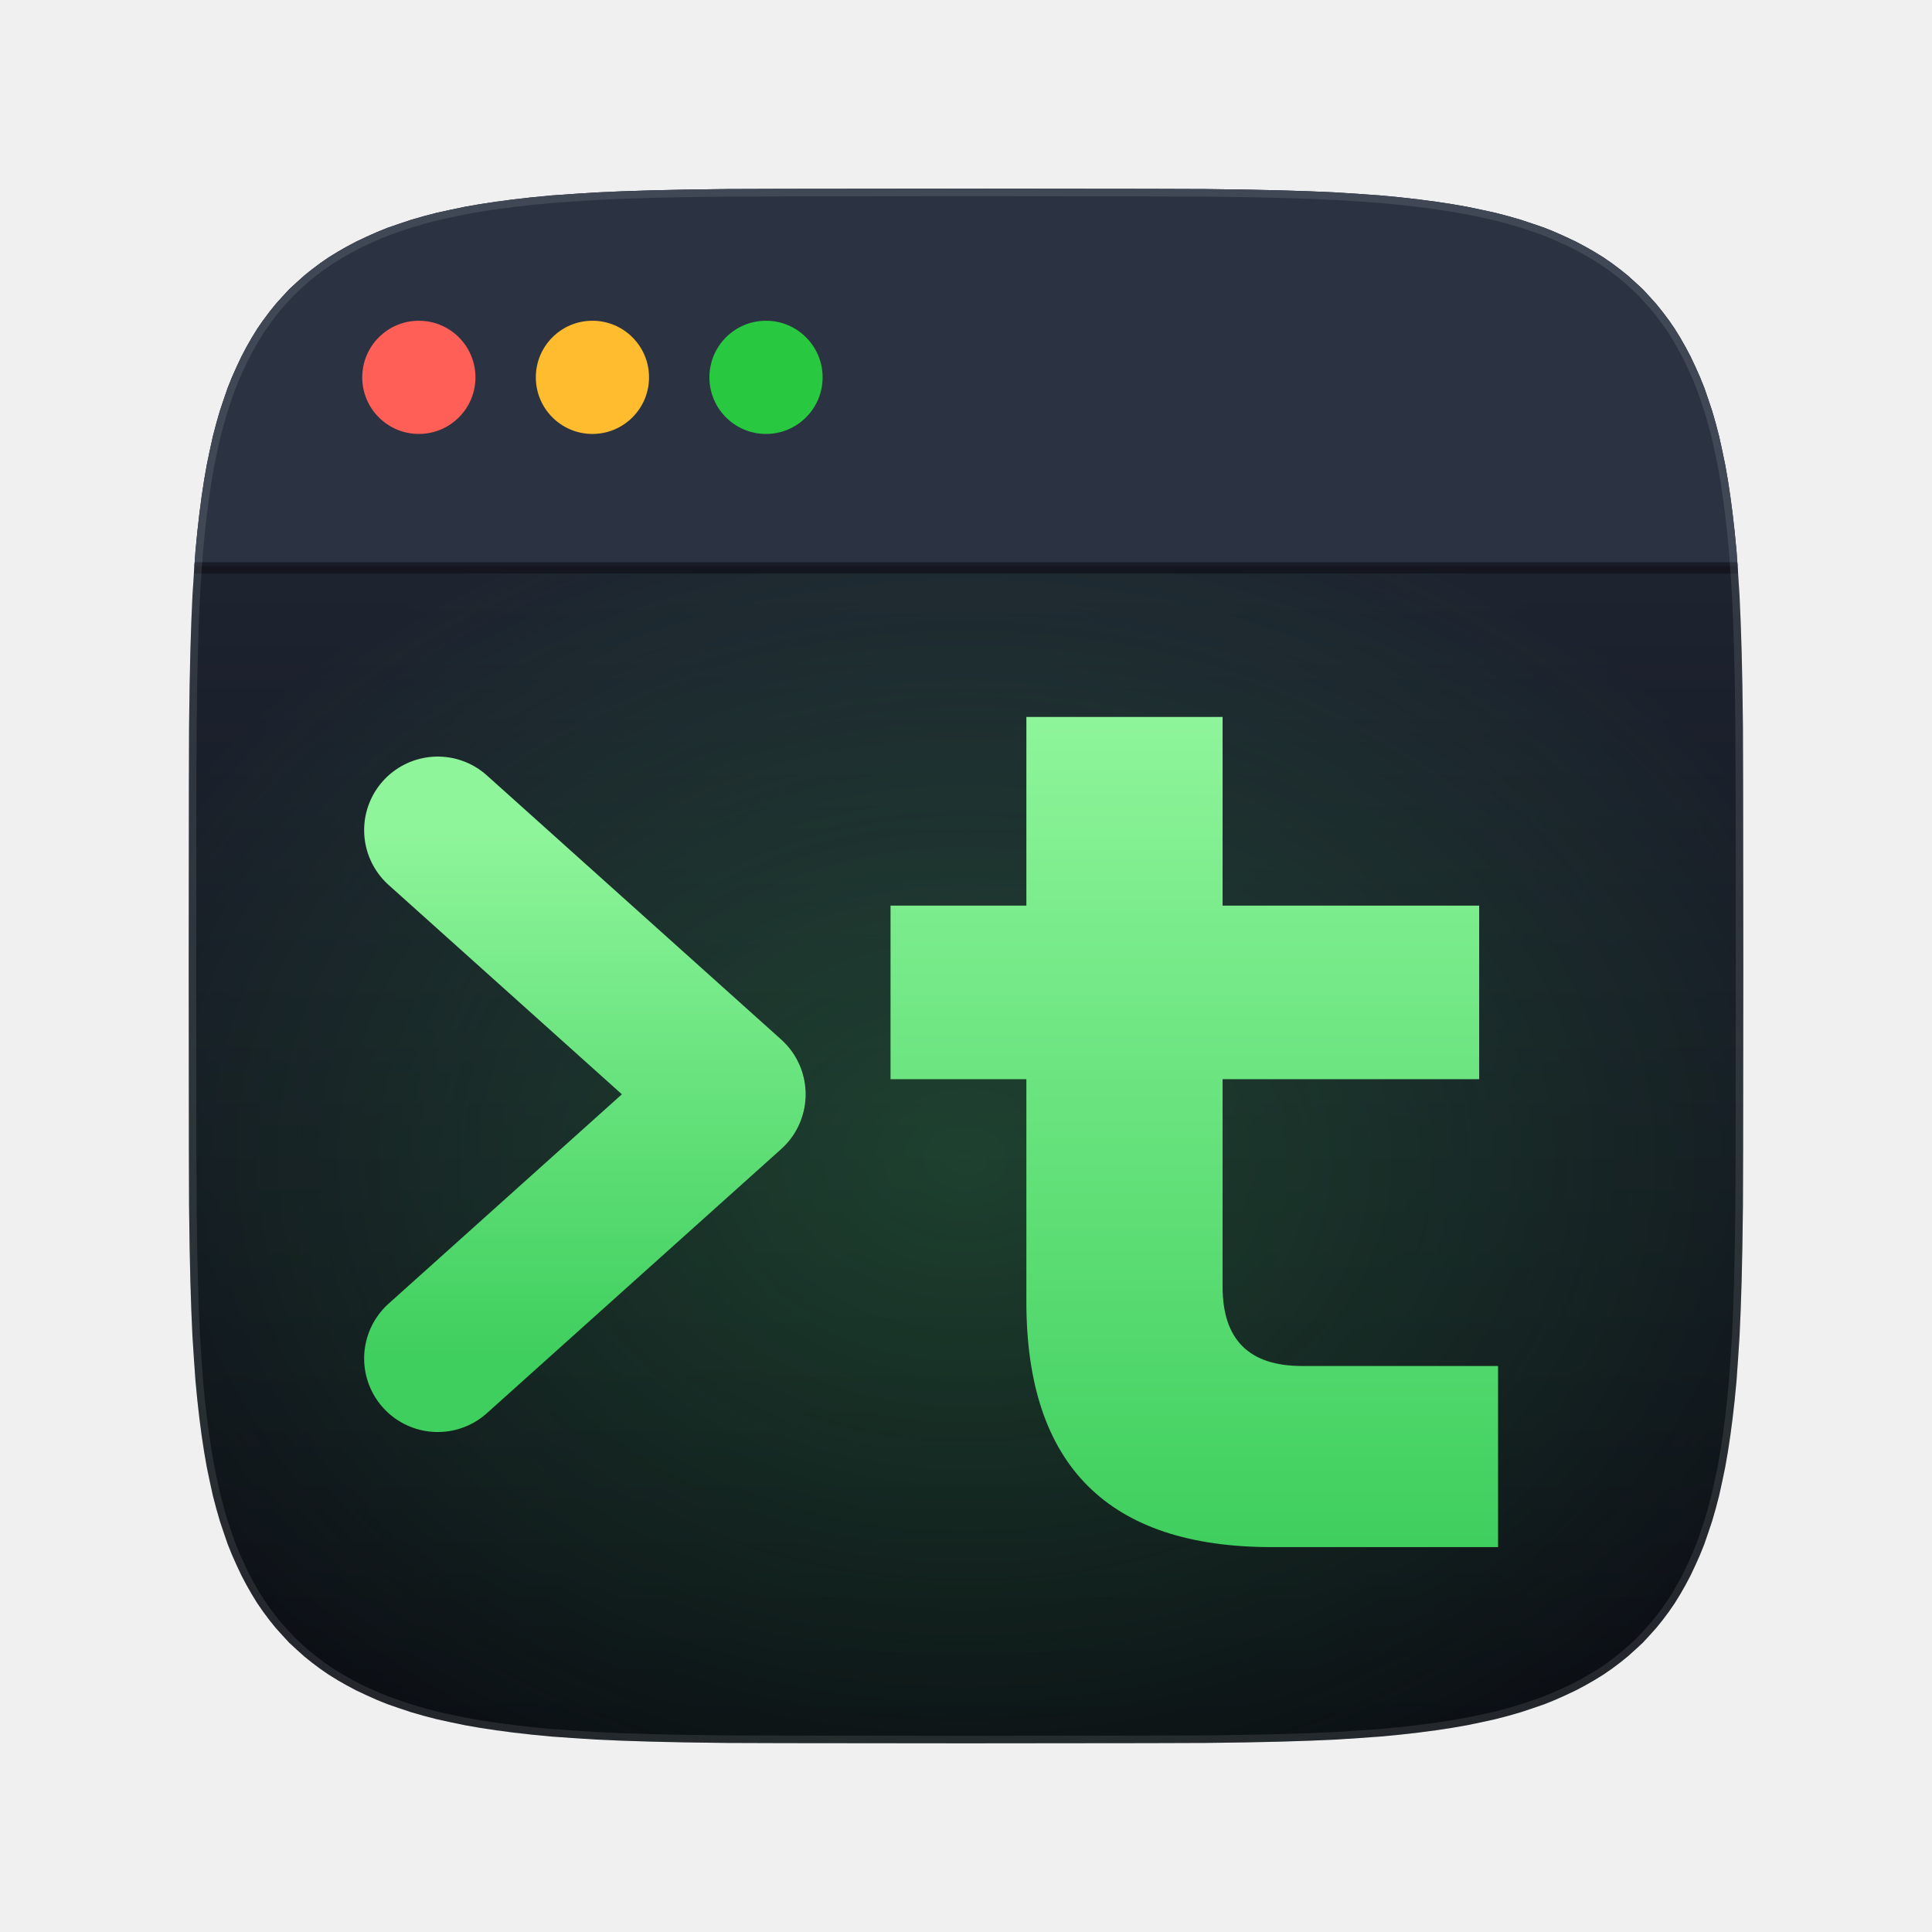
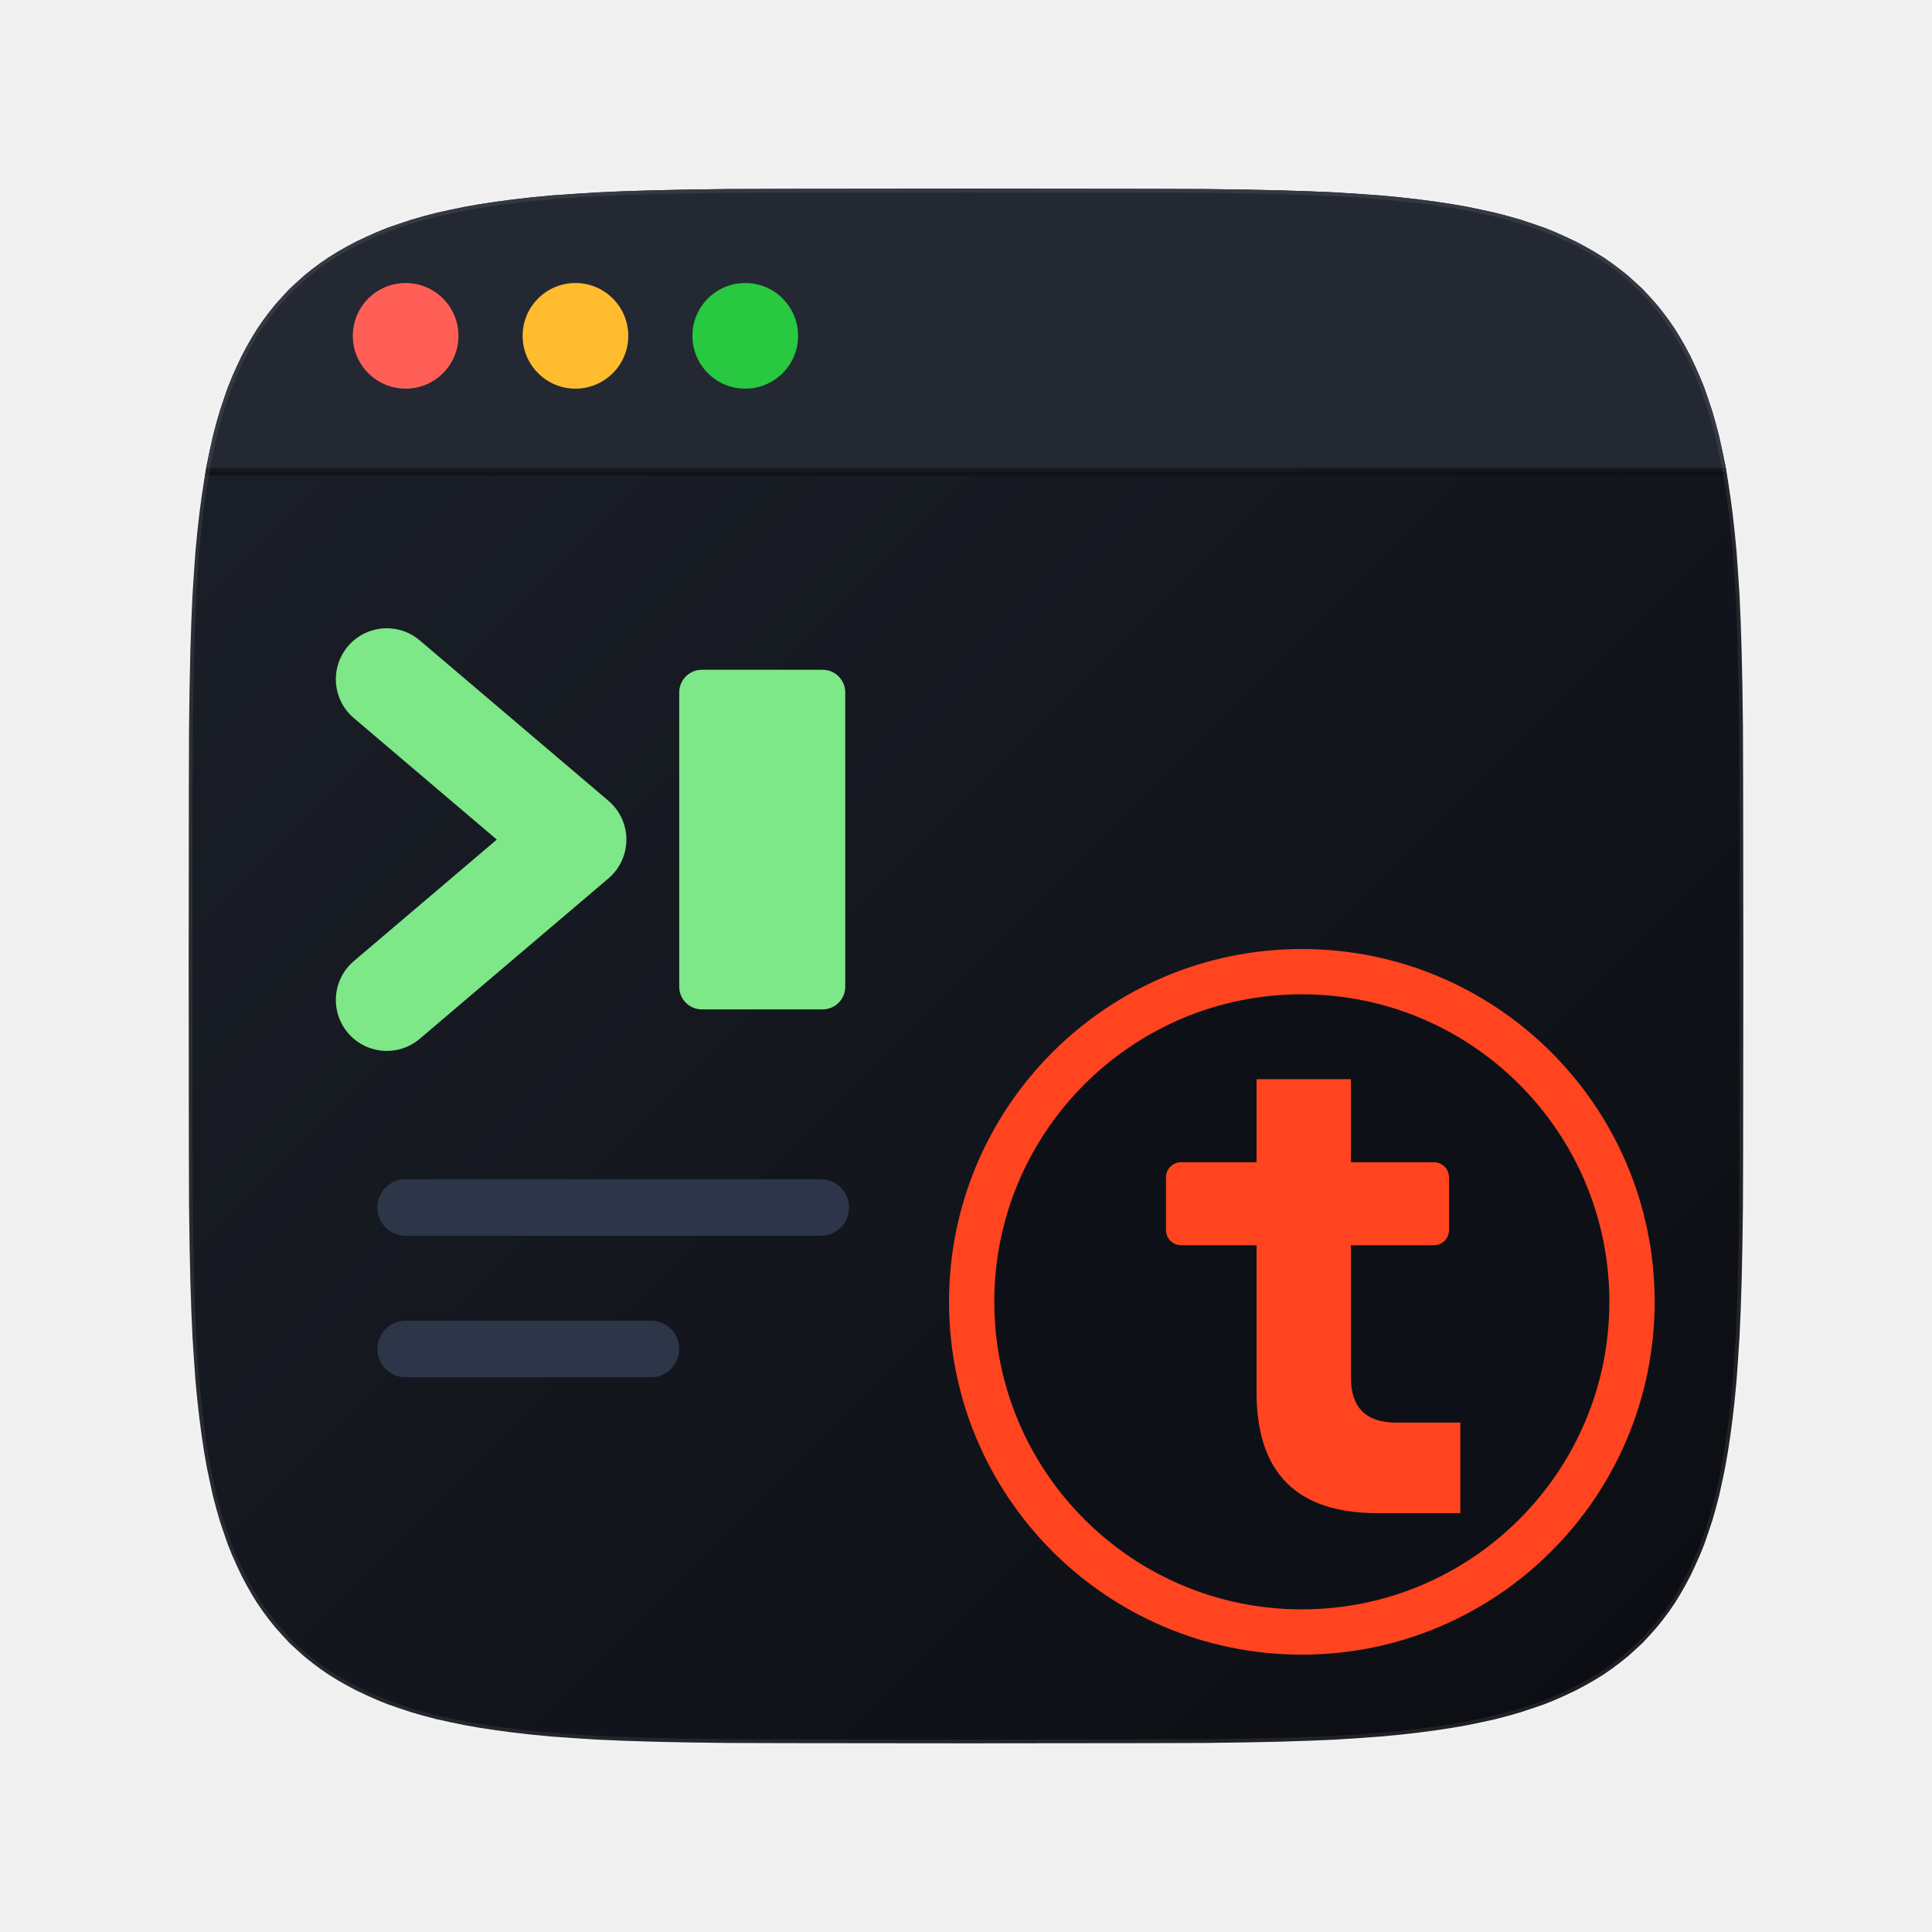
- <svg xmlns="http://www.w3.org/2000/svg" viewBox="0 0 1024 1024" width="128" height="128" role="img" aria-label="tCon">
+ <svg xmlns="http://www.w3.org/2000/svg" viewBox="0 0 1024 1024" width="128" height="128" role="img" aria-label="tCon logo">
  <defs>
-     <linearGradient id="bg" x1="0" y1="0" x2="0" y2="1">
-       <stop offset="0" stop-color="#232a38" />
-       <stop offset="1" stop-color="#0b0e14" />
+     <linearGradient id="bg" x1="0" y1="0" x2="1" y2="1">
+       <stop offset="0" stop-color="#1c2029" />
+       <stop offset="1" stop-color="#0b0d12" />
    </linearGradient>
-     <linearGradient id="green" x1="0" y1="0" x2="0" y2="1">
-       <stop offset="0" stop-color="#8ef59a" />
-       <stop offset="1" stop-color="#3fcf5e" />
-     </linearGradient>
-     <radialGradient id="glow" cx="0.5" cy="0.5" r="0.6">
-       <stop offset="0" stop-color="#3fcf5e" stop-opacity="0.22" />
-       <stop offset="1" stop-color="#3fcf5e" stop-opacity="0" />
-     </radialGradient>
    <clipPath id="sq">
      <path d="M924.0 512.0L923.9 608.0L923.8 638.6L923.5 660.9L923.1 679.0L922.6 694.5L922.0 708.2L921.2 720.5L920.4 731.8L919.4 742.2L918.3 751.9L917.1 761.0L915.8 769.6L914.4 777.6L912.8 785.3L911.2 792.6L909.4 799.5L907.5 806.1L905.4 812.4L903.3 818.5L901.0 824.2L898.5 829.8L896.0 835.1L893.3 840.2L890.5 845.1L887.6 849.8L884.5 854.3L881.2 858.7L877.9 862.8L874.3 866.8L870.7 870.7L866.8 874.3L862.8 877.9L858.7 881.2L854.3 884.5L849.8 887.6L845.1 890.5L840.2 893.3L835.1 896.0L829.8 898.5L824.2 901.0L818.5 903.3L812.4 905.4L806.1 907.5L799.5 909.4L792.6 911.2L785.3 912.8L777.6 914.4L769.6 915.8L761.0 917.1L751.9 918.3L742.2 919.4L731.8 920.4L720.5 921.2L708.2 922.0L694.5 922.6L679.0 923.1L660.9 923.5L638.6 923.8L608.0 923.9L512.0 924.0L416.0 923.9L385.4 923.8L363.1 923.5L345.0 923.1L329.5 922.6L315.8 922.0L303.5 921.2L292.2 920.4L281.8 919.4L272.1 918.3L263.0 917.1L254.4 915.8L246.4 914.4L238.7 912.8L231.4 911.2L224.5 909.4L217.9 907.5L211.6 905.4L205.5 903.3L199.8 901.0L194.2 898.5L188.9 896.0L183.8 893.3L178.9 890.5L174.2 887.6L169.7 884.5L165.3 881.2L161.2 877.9L157.2 874.3L153.3 870.7L149.7 866.8L146.1 862.8L142.8 858.7L139.5 854.3L136.4 849.8L133.5 845.1L130.7 840.2L128.0 835.1L125.5 829.8L123.0 824.2L120.7 818.5L118.6 812.4L116.5 806.1L114.6 799.5L112.8 792.6L111.2 785.3L109.6 777.6L108.2 769.6L106.9 761.0L105.7 751.9L104.6 742.2L103.6 731.8L102.8 720.5L102.0 708.2L101.4 694.5L100.9 679.0L100.5 660.9L100.2 638.6L100.1 608.0L100.0 512.0L100.1 416.0L100.2 385.4L100.5 363.1L100.9 345.0L101.4 329.5L102.0 315.8L102.8 303.5L103.6 292.2L104.6 281.8L105.7 272.1L106.9 263.0L108.2 254.4L109.6 246.4L111.2 238.7L112.8 231.4L114.6 224.5L116.5 217.9L118.6 211.6L120.7 205.5L123.0 199.8L125.5 194.2L128.0 188.9L130.7 183.8L133.5 178.9L136.4 174.2L139.5 169.7L142.8 165.3L146.1 161.2L149.7 157.2L153.3 153.3L157.2 149.7L161.2 146.1L165.3 142.8L169.7 139.5L174.2 136.4L178.9 133.5L183.8 130.7L188.9 128.0L194.2 125.5L199.8 123.0L205.5 120.7L211.6 118.6L217.9 116.5L224.5 114.6L231.4 112.8L238.7 111.2L246.4 109.6L254.4 108.2L263.0 106.9L272.1 105.7L281.8 104.6L292.2 103.6L303.5 102.8L315.8 102.0L329.5 101.4L345.0 100.9L363.1 100.5L385.4 100.2L416.0 100.1L512.0 100.0L608.0 100.1L638.6 100.2L660.9 100.5L679.0 100.9L694.5 101.4L708.2 102.0L720.5 102.8L731.8 103.6L742.2 104.6L751.9 105.7L761.0 106.9L769.6 108.2L777.6 109.6L785.3 111.2L792.6 112.8L799.5 114.6L806.1 116.5L812.4 118.6L818.5 120.7L824.2 123.0L829.8 125.5L835.1 128.0L840.2 130.7L845.1 133.5L849.8 136.4L854.3 139.5L858.7 142.8L862.8 146.1L866.8 149.7L870.7 153.3L874.3 157.2L877.9 161.2L881.2 165.3L884.5 169.7L887.6 174.2L890.5 178.9L893.3 183.8L896.0 188.9L898.5 194.2L901.0 199.8L903.3 205.5L905.4 211.6L907.5 217.9L909.4 224.5L911.2 231.4L912.8 238.7L914.4 246.4L915.8 254.4L917.1 263.0L918.3 272.1L919.4 281.8L920.4 292.2L921.2 303.5L922.0 315.8L922.6 329.5L923.1 345.0L923.5 363.1L923.8 385.4L923.9 416.0Z" />
    </clipPath>
  </defs>
  <path d="M924.0 512.0L923.9 608.0L923.8 638.6L923.5 660.9L923.1 679.0L922.6 694.5L922.0 708.2L921.2 720.5L920.4 731.8L919.4 742.2L918.3 751.9L917.1 761.0L915.8 769.6L914.4 777.6L912.8 785.3L911.2 792.6L909.4 799.5L907.5 806.1L905.4 812.4L903.3 818.5L901.0 824.2L898.5 829.8L896.0 835.1L893.3 840.2L890.5 845.1L887.6 849.8L884.5 854.3L881.2 858.7L877.9 862.8L874.3 866.8L870.7 870.7L866.8 874.3L862.8 877.9L858.7 881.2L854.3 884.5L849.8 887.6L845.1 890.5L840.2 893.3L835.1 896.0L829.8 898.5L824.2 901.0L818.5 903.3L812.4 905.4L806.1 907.5L799.5 909.4L792.6 911.2L785.3 912.8L777.6 914.4L769.6 915.8L761.0 917.1L751.9 918.3L742.2 919.4L731.8 920.4L720.5 921.2L708.2 922.0L694.5 922.6L679.0 923.1L660.9 923.5L638.6 923.8L608.0 923.9L512.0 924.0L416.0 923.9L385.4 923.8L363.1 923.5L345.0 923.1L329.5 922.6L315.8 922.0L303.5 921.2L292.2 920.4L281.8 919.4L272.1 918.3L263.0 917.1L254.4 915.8L246.4 914.4L238.7 912.8L231.4 911.2L224.5 909.4L217.9 907.5L211.6 905.4L205.5 903.3L199.8 901.0L194.2 898.5L188.9 896.0L183.8 893.3L178.9 890.5L174.2 887.6L169.7 884.5L165.3 881.2L161.2 877.9L157.2 874.3L153.3 870.7L149.7 866.8L146.1 862.8L142.8 858.7L139.5 854.3L136.4 849.8L133.5 845.1L130.7 840.2L128.0 835.1L125.5 829.8L123.0 824.2L120.7 818.5L118.6 812.4L116.5 806.1L114.6 799.5L112.8 792.6L111.2 785.3L109.6 777.6L108.2 769.6L106.9 761.0L105.7 751.9L104.6 742.2L103.6 731.8L102.8 720.5L102.0 708.2L101.4 694.5L100.9 679.0L100.5 660.9L100.2 638.6L100.1 608.0L100.0 512.0L100.1 416.0L100.2 385.4L100.5 363.1L100.9 345.0L101.4 329.5L102.0 315.8L102.8 303.5L103.6 292.2L104.6 281.8L105.7 272.1L106.9 263.0L108.2 254.4L109.6 246.4L111.2 238.7L112.8 231.4L114.6 224.5L116.5 217.9L118.6 211.6L120.7 205.5L123.0 199.8L125.5 194.2L128.0 188.9L130.7 183.8L133.5 178.9L136.4 174.2L139.5 169.7L142.8 165.3L146.1 161.2L149.7 157.2L153.3 153.3L157.2 149.7L161.2 146.1L165.3 142.8L169.7 139.5L174.2 136.4L178.9 133.5L183.8 130.7L188.9 128.0L194.2 125.5L199.8 123.0L205.5 120.7L211.6 118.6L217.9 116.5L224.5 114.6L231.4 112.8L238.7 111.2L246.4 109.6L254.4 108.2L263.0 106.9L272.1 105.7L281.8 104.6L292.2 103.6L303.5 102.8L315.8 102.0L329.5 101.4L345.0 100.9L363.1 100.5L385.4 100.2L416.0 100.1L512.0 100.0L608.0 100.1L638.6 100.2L660.9 100.5L679.0 100.9L694.5 101.4L708.2 102.0L720.5 102.8L731.8 103.6L742.2 104.6L751.9 105.7L761.0 106.9L769.6 108.2L777.6 109.6L785.3 111.2L792.6 112.8L799.5 114.6L806.1 116.5L812.4 118.6L818.5 120.7L824.2 123.0L829.8 125.5L835.1 128.0L840.2 130.7L845.1 133.5L849.8 136.4L854.3 139.5L858.7 142.8L862.8 146.1L866.8 149.7L870.7 153.3L874.3 157.2L877.9 161.2L881.2 165.3L884.5 169.7L887.6 174.2L890.5 178.9L893.3 183.8L896.0 188.9L898.5 194.2L901.0 199.8L903.3 205.5L905.4 211.6L907.5 217.9L909.4 224.5L911.2 231.4L912.8 238.7L914.4 246.4L915.8 254.4L917.1 263.0L918.3 272.1L919.4 281.8L920.4 292.2L921.2 303.5L922.0 315.8L922.6 329.5L923.1 345.0L923.5 363.1L923.8 385.4L923.9 416.0Z" fill="url(#bg)" />
  <g clip-path="url(#sq)">
-     <rect x="100" y="100" width="824" height="200" fill="#2b3343" />
-     <rect x="100" y="298" width="824" height="6" fill="#0b0e14" opacity="0.6" />
-     <rect x="100" y="304" width="824" height="620" fill="url(#glow)" />
+     <rect x="0" y="0" width="1024" height="250" fill="#232833" />
+     <rect x="0" y="248" width="1024" height="4" fill="#0b0d12" opacity=".6" />
+     <circle cx="215" cy="178" r="28" fill="#ff5f57" />
+     <circle cx="305" cy="178" r="28" fill="#febc2e" />
+     <circle cx="395" cy="178" r="28" fill="#28c840" />
+     <path d="M205 360 L305 445 L205 530" fill="none" stroke="#7ee787" stroke-width="54" stroke-linecap="round" stroke-linejoin="round" />
+     <rect x="360" y="355" width="88" height="180" rx="12" fill="#7ee787" />
+     <rect x="200" y="625" width="250" height="30" rx="15" fill="#2d3548" />
+     <rect x="200" y="700" width="160" height="30" rx="15" fill="#2d3548" />
+     <circle cx="690" cy="690" r="175" fill="#0d1117" stroke="#FF441F" stroke-width="24" />
+     <path d="M666 572 h50 v158 q0 24 24 24 h34 v48 h-44 q-64 0 -64 -64 z" fill="#FF441F" />
+     <rect x="618" y="616" width="150" height="44" rx="8" fill="#FF441F" />
  </g>
-   <path d="M924.0 512.0L923.9 608.0L923.8 638.6L923.5 660.9L923.1 679.0L922.6 694.5L922.0 708.2L921.2 720.5L920.4 731.8L919.4 742.2L918.3 751.9L917.1 761.0L915.8 769.6L914.4 777.6L912.8 785.3L911.2 792.6L909.4 799.5L907.5 806.1L905.4 812.4L903.3 818.5L901.0 824.2L898.5 829.8L896.0 835.1L893.3 840.2L890.5 845.1L887.6 849.8L884.5 854.3L881.2 858.7L877.9 862.8L874.3 866.8L870.7 870.7L866.8 874.3L862.8 877.9L858.7 881.2L854.3 884.5L849.8 887.6L845.1 890.5L840.2 893.3L835.1 896.0L829.8 898.5L824.2 901.0L818.5 903.3L812.4 905.4L806.1 907.5L799.5 909.4L792.6 911.2L785.3 912.8L777.6 914.4L769.6 915.8L761.0 917.1L751.9 918.3L742.2 919.4L731.8 920.4L720.5 921.2L708.2 922.0L694.5 922.6L679.0 923.1L660.9 923.5L638.6 923.8L608.0 923.9L512.0 924.0L416.0 923.9L385.4 923.8L363.1 923.5L345.0 923.1L329.5 922.6L315.8 922.0L303.5 921.2L292.2 920.4L281.8 919.4L272.1 918.3L263.0 917.1L254.4 915.8L246.4 914.4L238.7 912.8L231.4 911.2L224.5 909.4L217.9 907.5L211.6 905.4L205.5 903.3L199.8 901.0L194.2 898.5L188.9 896.0L183.8 893.3L178.9 890.5L174.2 887.6L169.7 884.5L165.3 881.2L161.2 877.9L157.2 874.3L153.3 870.7L149.7 866.8L146.1 862.8L142.8 858.7L139.5 854.3L136.4 849.8L133.5 845.1L130.7 840.2L128.0 835.1L125.5 829.8L123.0 824.2L120.7 818.5L118.6 812.4L116.5 806.1L114.6 799.5L112.8 792.6L111.2 785.3L109.6 777.6L108.2 769.6L106.9 761.0L105.7 751.9L104.6 742.2L103.6 731.8L102.8 720.5L102.0 708.2L101.4 694.5L100.9 679.0L100.5 660.9L100.2 638.6L100.1 608.0L100.0 512.0L100.1 416.0L100.2 385.4L100.5 363.1L100.9 345.0L101.4 329.5L102.0 315.8L102.8 303.5L103.6 292.2L104.6 281.8L105.7 272.1L106.9 263.0L108.2 254.4L109.6 246.4L111.2 238.7L112.8 231.4L114.6 224.5L116.5 217.9L118.6 211.6L120.7 205.5L123.0 199.8L125.5 194.2L128.0 188.9L130.7 183.8L133.5 178.9L136.4 174.2L139.5 169.7L142.8 165.3L146.1 161.2L149.7 157.2L153.3 153.3L157.2 149.7L161.2 146.1L165.3 142.8L169.7 139.5L174.2 136.4L178.9 133.5L183.8 130.7L188.9 128.0L194.2 125.5L199.8 123.0L205.5 120.7L211.6 118.6L217.9 116.5L224.5 114.6L231.4 112.8L238.7 111.2L246.4 109.6L254.4 108.2L263.0 106.9L272.1 105.7L281.8 104.6L292.2 103.6L303.5 102.8L315.8 102.0L329.5 101.4L345.0 100.9L363.1 100.5L385.4 100.2L416.0 100.1L512.0 100.0L608.0 100.1L638.6 100.2L660.9 100.5L679.0 100.9L694.5 101.4L708.2 102.0L720.5 102.8L731.8 103.6L742.2 104.6L751.9 105.7L761.0 106.9L769.6 108.2L777.6 109.6L785.3 111.2L792.6 112.8L799.5 114.6L806.1 116.5L812.4 118.6L818.5 120.7L824.2 123.0L829.8 125.5L835.1 128.0L840.2 130.7L845.1 133.5L849.8 136.4L854.3 139.5L858.7 142.8L862.8 146.1L866.8 149.7L870.7 153.3L874.3 157.2L877.9 161.2L881.2 165.3L884.5 169.7L887.6 174.2L890.5 178.9L893.3 183.8L896.0 188.9L898.5 194.2L901.0 199.8L903.3 205.5L905.4 211.6L907.5 217.9L909.4 224.5L911.2 231.4L912.8 238.7L914.4 246.4L915.8 254.4L917.1 263.0L918.3 272.1L919.4 281.8L920.4 292.2L921.2 303.5L922.0 315.8L922.6 329.5L923.1 345.0L923.5 363.1L923.8 385.4L923.9 416.0Z" fill="none" stroke="#ffffff" stroke-opacity="0.10" stroke-width="8" clip-path="url(#sq)" />
-   <circle cx="222" cy="200" r="30" fill="#ff5f57" />
-   <circle cx="314" cy="200" r="30" fill="#febc2e" />
-   <circle cx="406" cy="200" r="30" fill="#28c840" />
-   <path d="M232 440 L388 580 L232 720" fill="none" stroke="url(#green)" stroke-width="78" stroke-linecap="round" stroke-linejoin="round" />
-   <path fill="url(#green)" transform="translate(24 0)" d="M520 380 H624 V480 H760 V572 H624 V682 Q624 724 666 724 H770 V820 H650 Q520 820 520 690 V572 H448 V480 H520 Z" />
+   <path d="M924.0 512.0L923.9 608.0L923.8 638.6L923.5 660.9L923.1 679.0L922.6 694.5L922.0 708.2L921.2 720.5L920.4 731.8L919.4 742.2L918.3 751.9L917.1 761.0L915.8 769.6L914.4 777.6L912.8 785.3L911.2 792.6L909.4 799.5L907.5 806.1L905.4 812.4L903.3 818.5L901.0 824.2L898.5 829.8L896.0 835.1L893.3 840.2L890.5 845.1L887.6 849.8L884.5 854.3L881.2 858.7L877.9 862.8L874.3 866.8L870.7 870.7L866.8 874.3L862.8 877.9L858.7 881.2L854.3 884.5L849.8 887.6L845.1 890.5L840.2 893.3L835.1 896.0L829.8 898.5L824.2 901.0L818.5 903.3L812.4 905.4L806.1 907.5L799.5 909.4L792.6 911.2L785.3 912.8L777.6 914.4L769.6 915.8L761.0 917.1L751.9 918.3L742.2 919.4L731.8 920.4L720.5 921.2L708.2 922.0L694.5 922.6L679.0 923.1L660.9 923.5L638.6 923.8L608.0 923.9L512.0 924.0L416.0 923.9L385.4 923.8L363.1 923.5L345.0 923.1L329.5 922.6L315.8 922.0L303.5 921.2L292.2 920.4L281.8 919.4L272.1 918.3L263.0 917.1L254.4 915.8L246.4 914.4L238.7 912.8L231.4 911.2L224.5 909.4L217.9 907.5L211.6 905.4L205.5 903.3L199.8 901.0L194.2 898.5L188.9 896.0L183.8 893.3L178.9 890.5L174.2 887.6L169.7 884.5L165.3 881.2L161.2 877.9L157.2 874.3L153.3 870.7L149.7 866.8L146.1 862.8L142.8 858.7L139.5 854.3L136.4 849.8L133.5 845.1L130.7 840.2L128.0 835.1L125.5 829.8L123.0 824.2L120.7 818.5L118.6 812.4L116.5 806.1L114.6 799.5L112.8 792.6L111.2 785.3L109.6 777.6L108.2 769.6L106.9 761.0L105.7 751.9L104.6 742.2L103.6 731.8L102.8 720.5L102.0 708.2L101.4 694.5L100.9 679.0L100.5 660.9L100.2 638.6L100.1 608.0L100.0 512.0L100.1 416.0L100.2 385.4L100.5 363.1L100.9 345.0L101.4 329.5L102.0 315.8L102.8 303.5L103.6 292.2L104.6 281.8L105.7 272.1L106.9 263.0L108.2 254.4L109.6 246.4L111.2 238.7L112.8 231.4L114.6 224.5L116.5 217.9L118.6 211.6L120.7 205.5L123.0 199.8L125.5 194.2L128.0 188.9L130.7 183.8L133.5 178.9L136.4 174.2L139.5 169.7L142.8 165.3L146.1 161.2L149.7 157.2L153.3 153.3L157.2 149.7L161.2 146.1L165.3 142.8L169.7 139.5L174.2 136.4L178.9 133.5L183.8 130.7L188.9 128.0L194.2 125.5L199.8 123.0L205.5 120.7L211.6 118.6L217.9 116.5L224.5 114.6L231.4 112.8L238.7 111.2L246.4 109.6L254.4 108.2L263.0 106.9L272.1 105.7L281.8 104.6L292.2 103.6L303.5 102.8L315.8 102.0L329.5 101.4L345.0 100.9L363.1 100.5L385.4 100.2L416.0 100.1L512.0 100.0L608.0 100.1L638.6 100.2L660.9 100.5L679.0 100.9L694.5 101.4L708.2 102.0L720.5 102.8L731.8 103.6L742.2 104.6L751.9 105.7L761.0 106.9L769.6 108.2L777.6 109.6L785.3 111.2L792.6 112.8L799.5 114.6L806.1 116.5L812.4 118.6L818.5 120.7L824.2 123.0L829.8 125.5L835.1 128.0L840.2 130.7L845.1 133.5L849.8 136.4L854.3 139.5L858.7 142.8L862.8 146.1L866.8 149.7L870.7 153.3L874.3 157.2L877.9 161.2L881.2 165.3L884.5 169.7L887.6 174.2L890.5 178.9L893.3 183.8L896.0 188.9L898.5 194.2L901.0 199.8L903.3 205.5L905.4 211.6L907.5 217.9L909.4 224.5L911.2 231.4L912.8 238.7L914.4 246.4L915.8 254.4L917.1 263.0L918.3 272.1L919.4 281.8L920.4 292.2L921.2 303.5L922.0 315.8L922.6 329.5L923.1 345.0L923.5 363.1L923.8 385.4L923.9 416.0Z" fill="none" stroke="#ffffff" stroke-opacity=".08" stroke-width="4" />
</svg>
